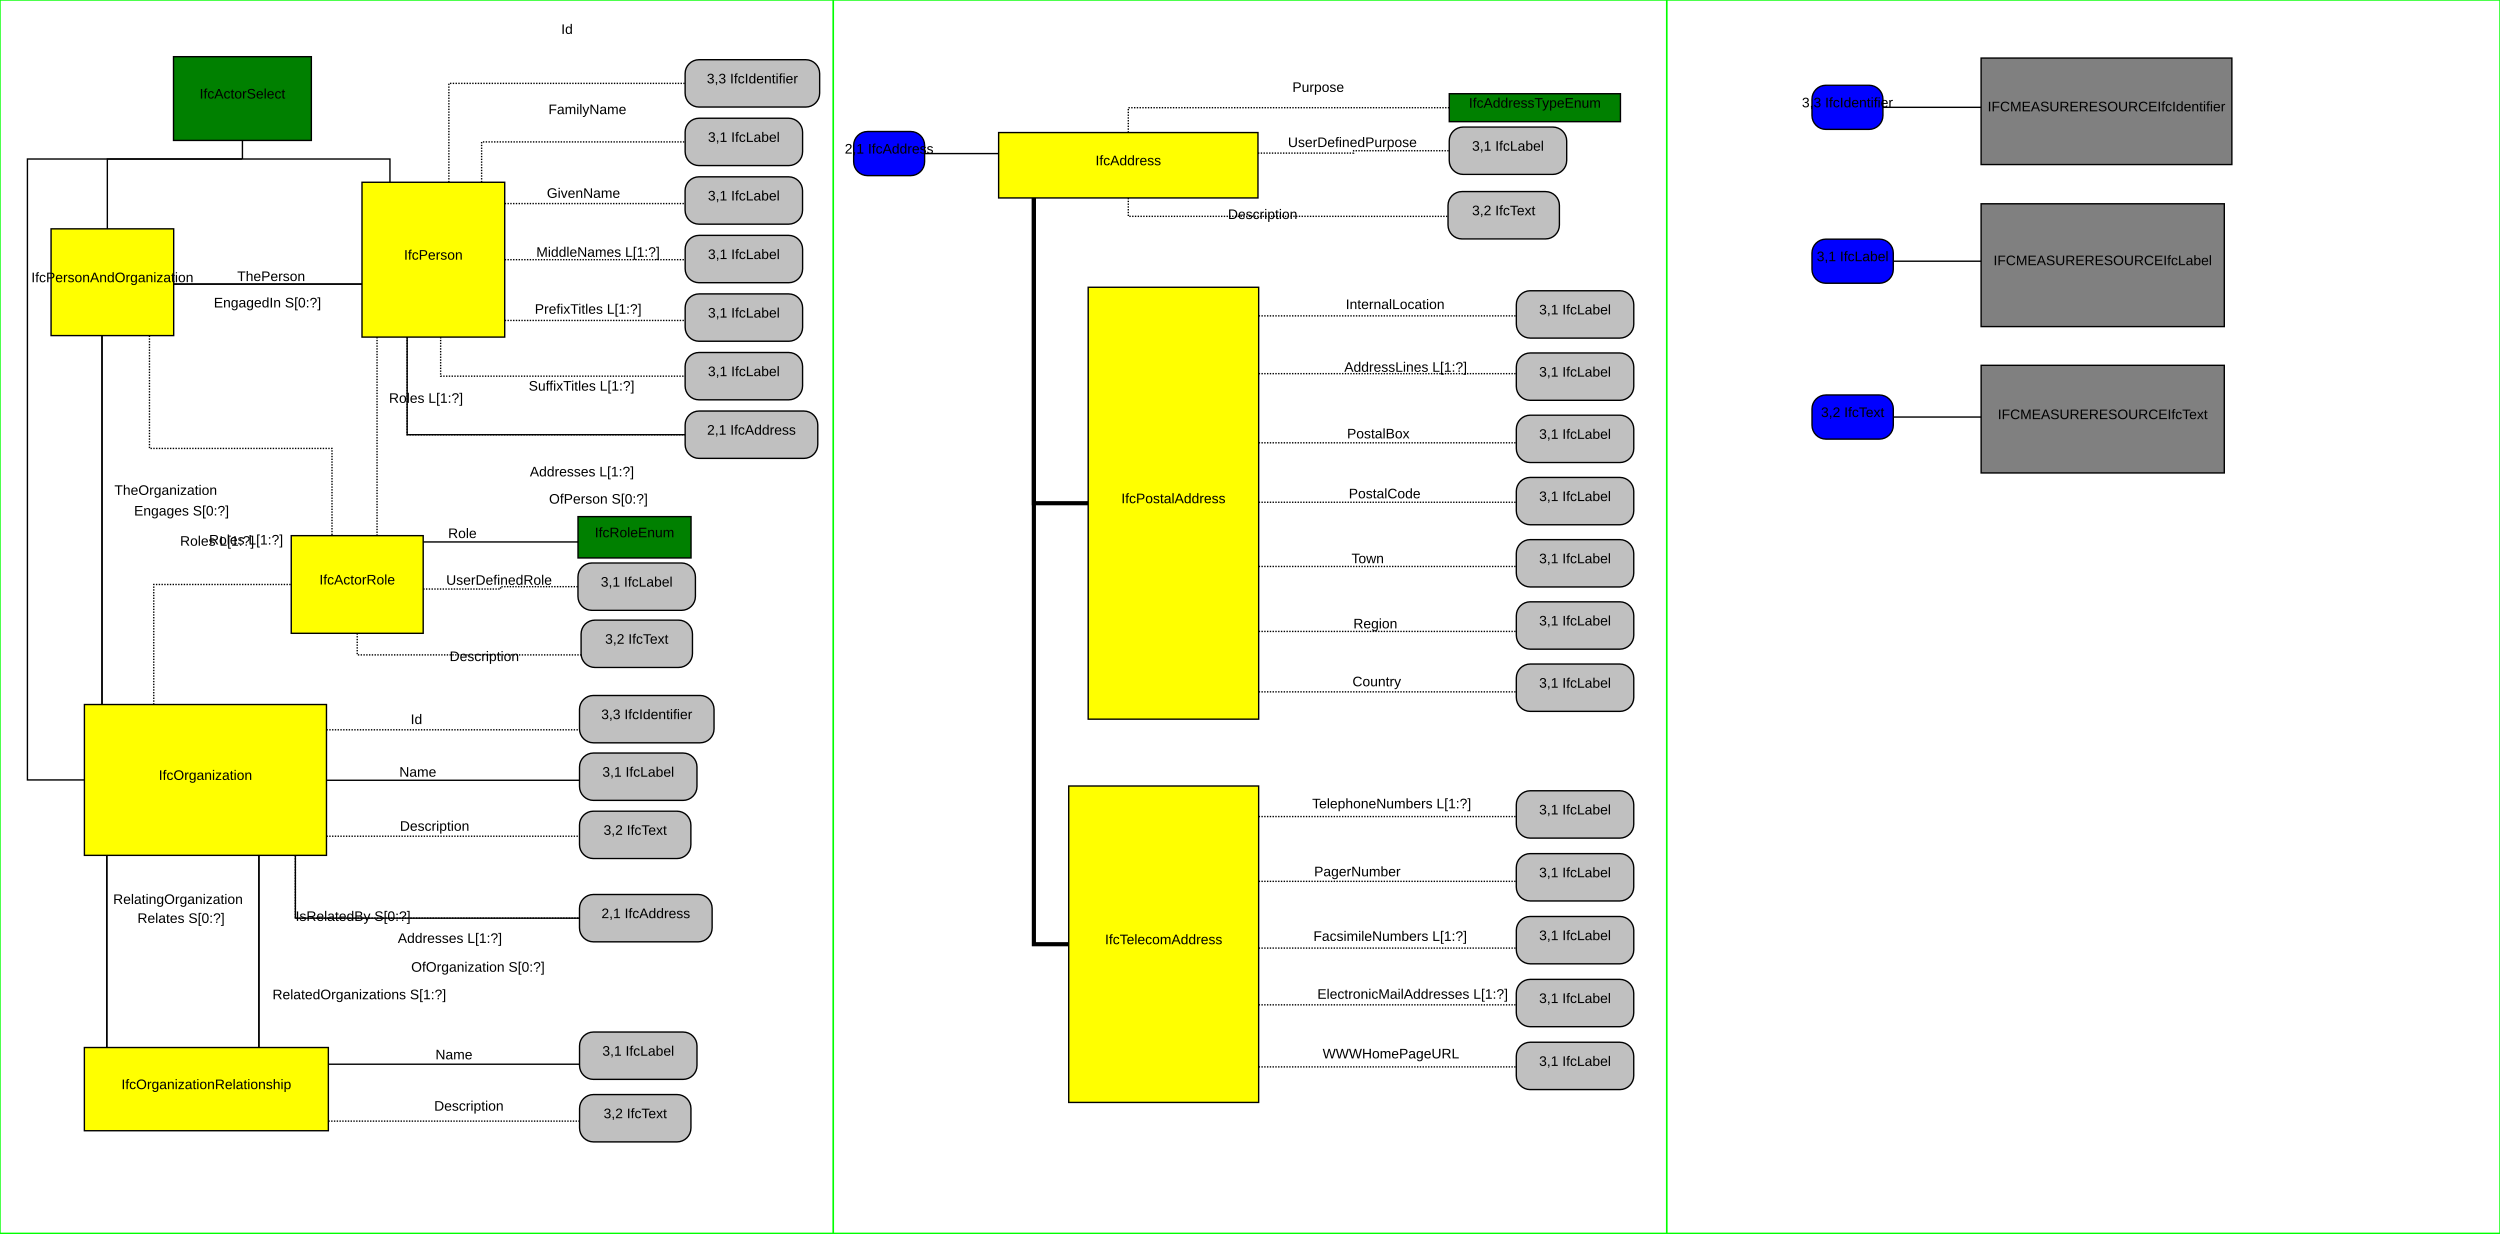
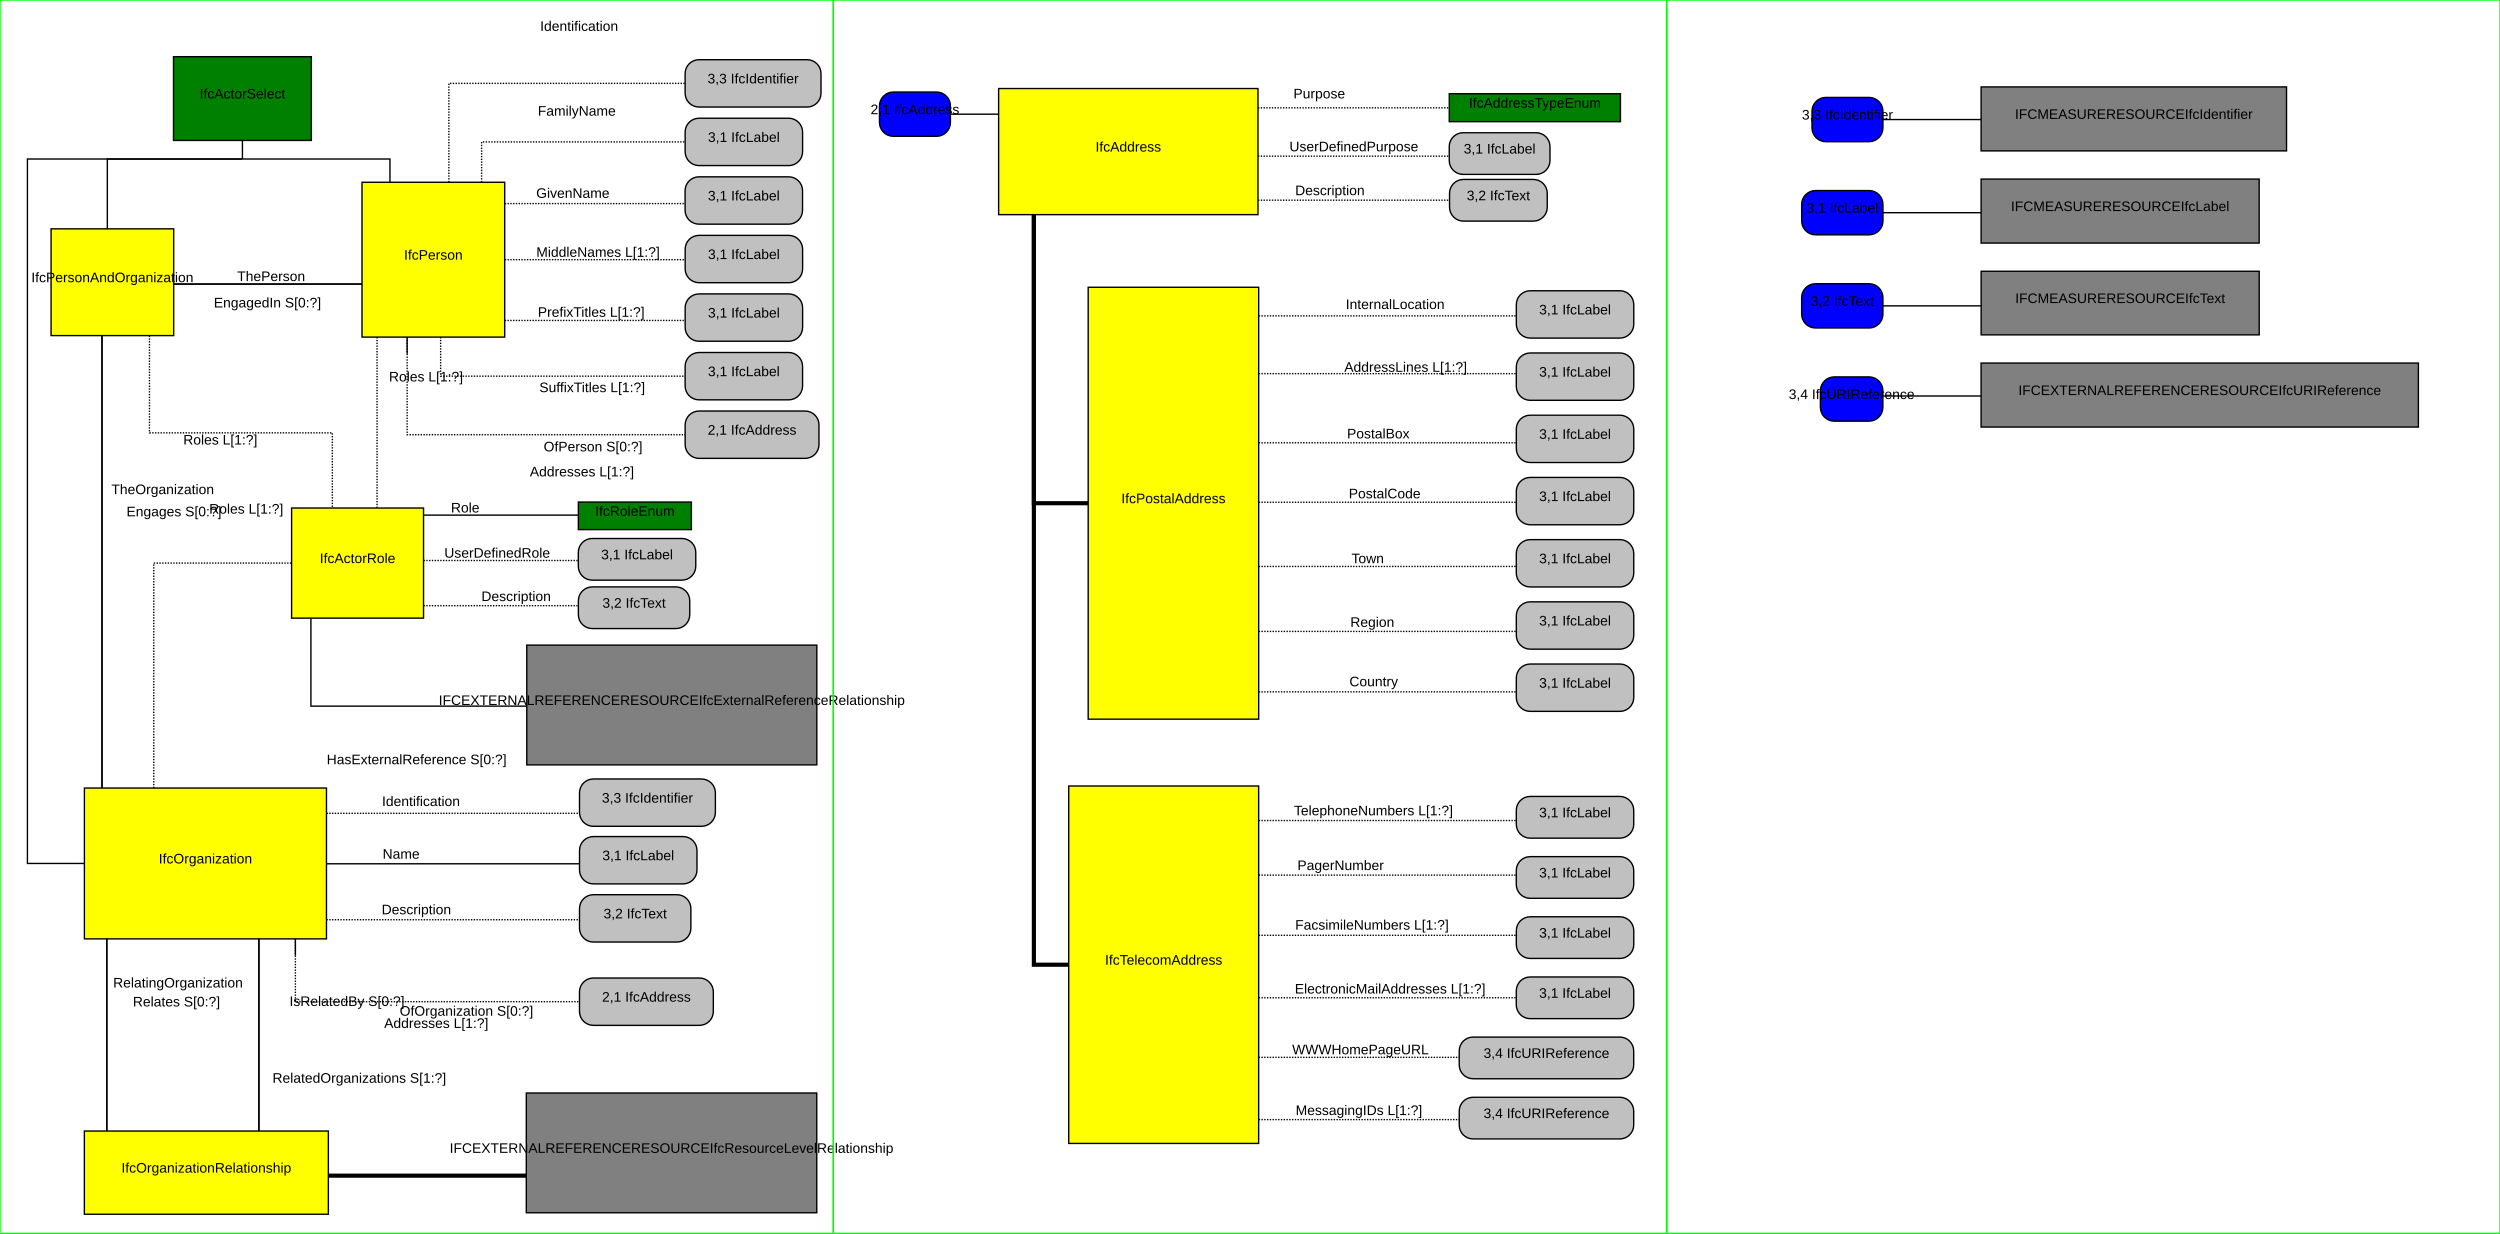
<svg xmlns="http://www.w3.org/2000/svg" version="1.1" width="1800" height="888">
  <g id="IfcActorRole" fill="yellow">
-     <rect x="209.697" y="385.669" width="95" height="70.316" stroke="black" />
-     <text x="257.197" y="420.827" fill="black" font-family="Arial, Helvetica, sans-serif" font-size="10" alignment-baseline="middle" text-anchor="middle">IfcActorRole</text>
+     <rect x="209.947" y="365.78" width="95" height="79.272" stroke="black" />
+     <text x="257.447" y="405.416" fill="black" font-family="Arial, Helvetica, sans-serif" font-size="10" alignment-baseline="middle" text-anchor="middle">IfcActorRole</text>
    <g id="Role">
-       <polyline points="304.697,390.203 416.169,390.203 " fill="none" stroke="black" />
-       <text x="332.914" y="387.411" fill="black" font-family="Arial, Helvetica, sans-serif" font-size="10" alignment-baseline="middle" text-anchor="middle">Role</text>
+       <polyline points="304.947,370.892 416.42,370.892 " fill="none" stroke="black" />
+       <text x="334.956" y="368.995" fill="black" font-family="Arial, Helvetica, sans-serif" font-size="10" alignment-baseline="middle" text-anchor="middle">Role</text>
    </g>
    <g id="UserDefinedRole">
-       <polyline points="304.697,424.107 360.416,424.107 360.416,422.398 416.135,422.398 " fill="none" stroke="black" stroke-dasharray="1,1" />
-       <text x="359.323" y="421.066" fill="black" font-family="Arial, Helvetica, sans-serif" font-size="10" alignment-baseline="middle" text-anchor="middle">UserDefinedRole</text>
+       <polyline points="304.947,403.56 416.389,403.56 " fill="none" stroke="black" stroke-dasharray="1,1" />
+       <text x="357.974" y="401.529" fill="black" font-family="Arial, Helvetica, sans-serif" font-size="10" alignment-baseline="middle" text-anchor="middle">UserDefinedRole</text>
    </g>
    <g id="Description">
-       <polyline points="257.197,455.984 257.197,471.52 418.383,471.52 " fill="none" stroke="black" stroke-dasharray="1,1" />
-       <text x="348.722" y="475.976" fill="black" font-family="Arial, Helvetica, sans-serif" font-size="10" alignment-baseline="middle" text-anchor="middle">Description</text>
+       <polyline points="304.947,436.094 416.428,436.094 " fill="none" stroke="black" stroke-dasharray="1,1" />
+       <text x="371.619" y="432.781" fill="black" font-family="Arial, Helvetica, sans-serif" font-size="10" alignment-baseline="middle" text-anchor="middle">Description</text>
+     </g>
+     <g id="HasExternalReference">
+       <polyline points="223.861,445.052 223.861,508.412 379.277,508.412 " fill="none" stroke="black" />
+       <text x="299.976" y="550.247" fill="black" font-family="Arial, Helvetica, sans-serif" font-size="10" alignment-baseline="middle" text-anchor="middle">HasExternalReference S[0:?]</text>
    </g>
  </g>
  <g id="IfcAddress" fill="yellow">
-     <rect x="719.01" y="95.447" width="186.728" height="47.071" stroke="black" />
-     <polyline points="744.39,142.518 744.39,142.518 " fill="none" stroke="black" stroke-width="3" />
-     <polyline points="744.39,142.518 744.39,362.315 783.492,362.315 " fill="none" stroke="black" stroke-width="3" />
-     <polyline points="744.39,142.518 744.39,679.837 769.477,679.837 " fill="none" stroke="black" stroke-width="3" />
-     <text x="812.374" y="118.983" fill="black" font-family="Arial, Helvetica, sans-serif" font-size="10" alignment-baseline="middle" text-anchor="middle">IfcAddress</text>
+     <rect x="719.01" y="63.742" width="186.728" height="90.803" stroke="black" />
+     <polyline points="744.39,154.545 744.39,154.545 " fill="none" stroke="black" stroke-width="3" />
+     <polyline points="744.39,154.545 744.39,362.315 783.492,362.315 " fill="none" stroke="black" stroke-width="3" />
+     <polyline points="744.39,154.545 744.39,694.597 769.477,694.597 " fill="none" stroke="black" stroke-width="3" />
+     <text x="812.374" y="109.143" fill="black" font-family="Arial, Helvetica, sans-serif" font-size="10" alignment-baseline="middle" text-anchor="middle">IfcAddress</text>
    <g id="Purpose">
-       <polyline points="812.374,95.447 812.374,77.545 1043.476,77.545 " fill="none" stroke="black" stroke-dasharray="1,1" />
-       <text x="949.122" y="66.188" fill="black" font-family="Arial, Helvetica, sans-serif" font-size="10" alignment-baseline="middle" text-anchor="middle">Purpose</text>
+       <polyline points="905.738,77.638 1043.476,77.638 " fill="none" stroke="black" stroke-dasharray="1,1" />
+       <text x="949.886" y="70.859" fill="black" font-family="Arial, Helvetica, sans-serif" font-size="10" alignment-baseline="middle" text-anchor="middle">Purpose</text>
    </g>
    <g id="Description">
-       <polyline points="812.374,142.518 812.374,155.768 973.981,155.768 973.981,155.782 1042.578,155.782 " fill="none" stroke="black" stroke-dasharray="1,1" />
-       <text x="909.118" y="157.707" fill="black" font-family="Arial, Helvetica, sans-serif" font-size="10" alignment-baseline="middle" text-anchor="middle">Description</text>
+       <polyline points="905.738,144.128 1043.671,144.128 " fill="none" stroke="black" stroke-dasharray="1,1" />
+       <text x="957.53" y="140.53" fill="black" font-family="Arial, Helvetica, sans-serif" font-size="10" alignment-baseline="middle" text-anchor="middle">Description</text>
    </g>
    <g id="UserDefinedPurpose">
-       <polyline points="905.738,110.236 974.596,110.236 974.596,108.528 1043.455,108.528 " fill="none" stroke="black" stroke-dasharray="1,1" />
-       <text x="973.722" y="105.884" fill="black" font-family="Arial, Helvetica, sans-serif" font-size="10" alignment-baseline="middle" text-anchor="middle">UserDefinedPurpose</text>
+       <polyline points="905.738,112.434 1043.455,112.434 " fill="none" stroke="black" stroke-dasharray="1,1" />
+       <text x="974.796" y="108.936" fill="black" font-family="Arial, Helvetica, sans-serif" font-size="10" alignment-baseline="middle" text-anchor="middle">UserDefinedPurpose</text>
    </g>
    <g id="OfPerson">
-       <polyline points="293.141,242.708 293.141,312.994 493.304,312.994 " fill="none" stroke="black" />
-       <text x="430.87" y="362.643" fill="black" font-family="Arial, Helvetica, sans-serif" font-size="10" alignment-baseline="middle" text-anchor="middle">OfPerson S[0:?]</text>
+       <polyline points="293.141,254.734 293.141,242.708 " fill="none" stroke="black" />
+       <text x="426.998" y="324.999" fill="black" font-family="Arial, Helvetica, sans-serif" font-size="10" alignment-baseline="middle" text-anchor="middle">OfPerson S[0:?]</text>
    </g>
    <g id="OfOrganization">
-       <polyline points="212.666,615.858 212.666,661.077 417.235,661.077 " fill="none" stroke="black" />
-       <text x="344.121" y="699.663" fill="black" font-family="Arial, Helvetica, sans-serif" font-size="10" alignment-baseline="middle" text-anchor="middle">OfOrganization S[0:?]</text>
+       <polyline points="212.666,688.015 212.666,675.989 " fill="none" stroke="black" />
+       <text x="335.859" y="731.323" fill="black" font-family="Arial, Helvetica, sans-serif" font-size="10" alignment-baseline="middle" text-anchor="middle">OfOrganization S[0:?]</text>
    </g>
  </g>
  <g id="IfcOrganization" fill="yellow">
-     <rect x="60.772" y="507.257" width="174.288" height="108.601" stroke="black" />
-     <text x="147.915" y="561.557" fill="black" font-family="Arial, Helvetica, sans-serif" font-size="10" alignment-baseline="middle" text-anchor="middle">IfcOrganization</text>
-     <g id="Id">
-       <polyline points="235.059,525.46 417.24,525.46 " fill="none" stroke="black" stroke-dasharray="1,1" />
-       <text x="299.835" y="521.307" fill="black" font-family="Arial, Helvetica, sans-serif" font-size="10" alignment-baseline="middle" text-anchor="middle">Id</text>
+     <rect x="60.772" y="567.388" width="174.288" height="108.601" stroke="black" />
+     <text x="147.915" y="621.688" fill="black" font-family="Arial, Helvetica, sans-serif" font-size="10" alignment-baseline="middle" text-anchor="middle">IfcOrganization</text>
+     <g id="Identification">
+       <polyline points="235.059,585.591 417.24,585.591 " fill="none" stroke="black" stroke-dasharray="1,1" />
+       <text x="303.115" y="580.345" fill="black" font-family="Arial, Helvetica, sans-serif" font-size="10" alignment-baseline="middle" text-anchor="middle">Identification</text>
    </g>
    <g id="Name">
-       <polyline points="235.059,561.794 417.254,561.794 " fill="none" stroke="black" />
-       <text x="300.827" y="559.227" fill="black" font-family="Arial, Helvetica, sans-serif" font-size="10" alignment-baseline="middle" text-anchor="middle">Name</text>
+       <polyline points="235.059,621.925 417.254,621.925 " fill="none" stroke="black" />
+       <text x="288.801" y="618.265" fill="black" font-family="Arial, Helvetica, sans-serif" font-size="10" alignment-baseline="middle" text-anchor="middle">Name</text>
    </g>
    <g id="Description">
-       <polyline points="235.059,602.078 417.242,602.078 " fill="none" stroke="black" stroke-dasharray="1,1" />
-       <text x="312.912" y="598.169" fill="black" font-family="Arial, Helvetica, sans-serif" font-size="10" alignment-baseline="middle" text-anchor="middle">Description</text>
+       <polyline points="235.059,662.209 417.242,662.209 " fill="none" stroke="black" stroke-dasharray="1,1" />
+       <text x="299.793" y="658.3" fill="black" font-family="Arial, Helvetica, sans-serif" font-size="10" alignment-baseline="middle" text-anchor="middle">Description</text>
    </g>
    <g id="Roles">
-       <polyline points="110.699,507.257 110.699,420.827 209.697,420.827 " fill="none" stroke="black" stroke-dasharray="1,1" />
-       <text x="156.313" y="392.942" fill="black" font-family="Arial, Helvetica, sans-serif" font-size="10" alignment-baseline="middle" text-anchor="middle">Roles L[1:?]</text>
+       <polyline points="110.699,567.388 110.699,405.416 209.947,405.416 " fill="none" stroke="black" stroke-dasharray="1,1" />
+       <text x="158.624" y="320.081" fill="black" font-family="Arial, Helvetica, sans-serif" font-size="10" alignment-baseline="middle" text-anchor="middle">Roles L[1:?]</text>
    </g>
    <g id="Addresses">
-       <polyline points="212.666,615.858 212.666,661.077 417.235,661.077 " fill="none" stroke="black" stroke-dasharray="1,1" />
-       <text x="323.947" y="678.905" fill="black" font-family="Arial, Helvetica, sans-serif" font-size="10" alignment-baseline="middle" text-anchor="middle">Addresses L[1:?]</text>
+       <polyline points="212.666,675.989 212.666,721.208 417.235,721.208 " fill="none" stroke="black" stroke-dasharray="1,1" />
+       <text x="314.108" y="740.129" fill="black" font-family="Arial, Helvetica, sans-serif" font-size="10" alignment-baseline="middle" text-anchor="middle">Addresses L[1:?]</text>
    </g>
    <g id="IsRelatedBy">
-       <polyline points="186.41,754.213 186.41,615.858 " fill="none" stroke="black" />
-       <text x="254.218" y="663.092" fill="black" font-family="Arial, Helvetica, sans-serif" font-size="10" alignment-baseline="middle" text-anchor="middle">IsRelatedBy S[0:?]</text>
+       <polyline points="186.41,814.344 186.41,675.989 " fill="none" stroke="black" />
+       <text x="249.845" y="724.316" fill="black" font-family="Arial, Helvetica, sans-serif" font-size="10" alignment-baseline="middle" text-anchor="middle">IsRelatedBy S[0:?]</text>
    </g>
    <g id="Relates">
-       <polyline points="76.897,754.213 76.897,615.858 " fill="none" stroke="black" />
-       <text x="130.348" y="664.521" fill="black" font-family="Arial, Helvetica, sans-serif" font-size="10" alignment-baseline="middle" text-anchor="middle">Relates S[0:?]</text>
+       <polyline points="76.897,814.344 76.897,675.989 " fill="none" stroke="black" />
+       <text x="127.068" y="724.652" fill="black" font-family="Arial, Helvetica, sans-serif" font-size="10" alignment-baseline="middle" text-anchor="middle">Relates S[0:?]</text>
    </g>
    <g id="Engages">
-       <polyline points="73.446,241.626 73.446,507.257 " fill="none" stroke="black" />
-       <text x="130.721" y="371.193" fill="black" font-family="Arial, Helvetica, sans-serif" font-size="10" alignment-baseline="middle" text-anchor="middle">Engages S[0:?]</text>
+       <polyline points="73.446,241.626 73.446,567.388 " fill="none" stroke="black" />
+       <text x="125.255" y="371.74" fill="black" font-family="Arial, Helvetica, sans-serif" font-size="10" alignment-baseline="middle" text-anchor="middle">Engages S[0:?]</text>
    </g>
  </g>
  <g id="IfcOrganizationRelationship" fill="yellow">
-     <rect x="60.743" y="754.213" width="175.672" height="59.912" stroke="black" />
-     <text x="148.579" y="784.169" fill="black" font-family="Arial, Helvetica, sans-serif" font-size="10" alignment-baseline="middle" text-anchor="middle">IfcOrganizationRelationship</text>
-     <g id="Name">
-       <polyline points="236.415,766.236 417.265,766.236 " fill="none" stroke="black" />
-       <text x="326.84" y="762.738" fill="black" font-family="Arial, Helvetica, sans-serif" font-size="10" alignment-baseline="middle" text-anchor="middle">Name</text>
-     </g>
-     <g id="Description">
-       <polyline points="236.415,807.207 417.287,807.207 " fill="none" stroke="black" stroke-dasharray="1,1" />
-       <text x="337.603" y="799.693" fill="black" font-family="Arial, Helvetica, sans-serif" font-size="10" alignment-baseline="middle" text-anchor="middle">Description</text>
-     </g>
+     <rect x="60.743" y="814.344" width="175.672" height="59.912" stroke="black" />
+     <text x="148.579" y="844.3" fill="black" font-family="Arial, Helvetica, sans-serif" font-size="10" alignment-baseline="middle" text-anchor="middle">IfcOrganizationRelationship</text>
    <g id="RelatingOrganization">
-       <polyline points="76.897,754.213 76.897,615.858 " fill="none" stroke="black" />
-       <text x="128.161" y="650.866" fill="black" font-family="Arial, Helvetica, sans-serif" font-size="10" alignment-baseline="middle" text-anchor="middle">RelatingOrganization</text>
+       <polyline points="76.897,814.344 76.897,675.989 " fill="none" stroke="black" />
+       <text x="128.161" y="710.997" fill="black" font-family="Arial, Helvetica, sans-serif" font-size="10" alignment-baseline="middle" text-anchor="middle">RelatingOrganization</text>
    </g>
    <g id="RelatedOrganizations">
-       <polyline points="186.41,754.213 186.41,615.858 " fill="none" stroke="black" />
-       <text x="258.71" y="719.464" fill="black" font-family="Arial, Helvetica, sans-serif" font-size="10" alignment-baseline="middle" text-anchor="middle">RelatedOrganizations S[1:?]</text>
+       <polyline points="186.41,814.344 186.41,675.989 " fill="none" stroke="black" />
+       <text x="258.71" y="779.595" fill="black" font-family="Arial, Helvetica, sans-serif" font-size="10" alignment-baseline="middle" text-anchor="middle">RelatedOrganizations S[1:?]</text>
    </g>
  </g>
  <g id="IfcPerson" fill="yellow">
    <rect x="260.641" y="131.233" width="102.75" height="111.475" stroke="black" />
    <text x="312.016" y="186.971" fill="black" font-family="Arial, Helvetica, sans-serif" font-size="10" alignment-baseline="middle" text-anchor="middle">IfcPerson</text>
-     <g id="Id">
+     <g id="Identification">
      <polyline points="323.194,131.233 323.194,60.031 493.284,60.031 " fill="none" stroke="black" stroke-dasharray="1,1" />
-       <text x="408.239" y="24.43" fill="black" font-family="Arial, Helvetica, sans-serif" font-size="10" alignment-baseline="middle" text-anchor="middle">Id</text>
+       <text x="416.985" y="22.244" fill="black" font-family="Arial, Helvetica, sans-serif" font-size="10" alignment-baseline="middle" text-anchor="middle">Identification</text>
    </g>
    <g id="FamilyName">
      <polyline points="346.758,131.233 346.758,102.177 493.3,102.177 " fill="none" stroke="black" stroke-dasharray="1,1" />
-       <text x="422.935" y="82.184" fill="black" font-family="Arial, Helvetica, sans-serif" font-size="10" alignment-baseline="middle" text-anchor="middle">FamilyName</text>
+       <text x="415.282" y="83.278" fill="black" font-family="Arial, Helvetica, sans-serif" font-size="10" alignment-baseline="middle" text-anchor="middle">FamilyName</text>
    </g>
    <g id="GivenName">
      <polyline points="363.391,146.571 493.267,146.571 " fill="none" stroke="black" stroke-dasharray="1,1" />
-       <text x="420.116" y="142.472" fill="black" font-family="Arial, Helvetica, sans-serif" font-size="10" alignment-baseline="middle" text-anchor="middle">GivenName</text>
+       <text x="412.463" y="142.472" fill="black" font-family="Arial, Helvetica, sans-serif" font-size="10" alignment-baseline="middle" text-anchor="middle">GivenName</text>
    </g>
    <g id="MiddleNames">
      <polyline points="363.391,186.971 493.315,186.971 " fill="none" stroke="black" stroke-dasharray="1,1" />
      <text x="430.582" y="184.922" fill="black" font-family="Arial, Helvetica, sans-serif" font-size="10" alignment-baseline="middle" text-anchor="middle">MiddleNames L[1:?]</text>
    </g>
    <g id="PrefixTitles">
      <polyline points="363.391,230.725 493.316,230.725 " fill="none" stroke="black" stroke-dasharray="1,1" />
-       <text x="423.474" y="225.927" fill="black" font-family="Arial, Helvetica, sans-serif" font-size="10" alignment-baseline="middle" text-anchor="middle">PrefixTitles L[1:?]</text>
+       <text x="425.66" y="228.114" fill="black" font-family="Arial, Helvetica, sans-serif" font-size="10" alignment-baseline="middle" text-anchor="middle">PrefixTitles L[1:?]</text>
    </g>
    <g id="SuffixTitles">
      <polyline points="317.26,242.708 317.26,270.842 493.29,270.842 " fill="none" stroke="black" stroke-dasharray="1,1" />
-       <text x="418.722" y="281.267" fill="black" font-family="Arial, Helvetica, sans-serif" font-size="10" alignment-baseline="middle" text-anchor="middle">SuffixTitles L[1:?]</text>
+       <text x="426.375" y="282.361" fill="black" font-family="Arial, Helvetica, sans-serif" font-size="10" alignment-baseline="middle" text-anchor="middle">SuffixTitles L[1:?]</text>
    </g>
    <g id="Roles">
-       <polyline points="271.464,242.708 271.464,385.669 " fill="none" stroke="black" stroke-dasharray="1,1" />
-       <text x="306.734" y="290.061" fill="black" font-family="Arial, Helvetica, sans-serif" font-size="10" alignment-baseline="middle" text-anchor="middle">Roles L[1:?]</text>
+       <polyline points="271.464,242.708 271.464,365.78 " fill="none" stroke="black" stroke-dasharray="1,1" />
+       <text x="306.734" y="274.65" fill="black" font-family="Arial, Helvetica, sans-serif" font-size="10" alignment-baseline="middle" text-anchor="middle">Roles L[1:?]</text>
    </g>
    <g id="Addresses">
      <polyline points="293.141,242.708 293.141,312.994 493.304,312.994 " fill="none" stroke="black" stroke-dasharray="1,1" />
      <text x="419.002" y="343.025" fill="black" font-family="Arial, Helvetica, sans-serif" font-size="10" alignment-baseline="middle" text-anchor="middle">Addresses L[1:?]</text>
    </g>
    <g id="EngagedIn">
      <polyline points="125.051,204.542 260.641,204.542 " fill="none" stroke="black" />
      <text x="192.581" y="221.348" fill="black" font-family="Arial, Helvetica, sans-serif" font-size="10" alignment-baseline="middle" text-anchor="middle">EngagedIn S[0:?]</text>
    </g>
  </g>
  <g id="IfcPersonAndOrganization" fill="yellow">
    <rect x="36.768" y="164.767" width="88.284" height="76.858" stroke="black" />
    <text x="80.909" y="203.196" fill="black" font-family="Arial, Helvetica, sans-serif" font-size="10" alignment-baseline="middle" text-anchor="middle">IfcPersonAndOrganization</text>
    <g id="ThePerson">
      <polyline points="125.051,204.542 260.641,204.542 " fill="none" stroke="black" />
      <text x="195.25" y="202.354" fill="black" font-family="Arial, Helvetica, sans-serif" font-size="10" alignment-baseline="middle" text-anchor="middle">ThePerson</text>
    </g>
    <g id="TheOrganization">
-       <polyline points="73.446,241.626 73.446,507.257 " fill="none" stroke="black" />
-       <text x="119.334" y="356.328" fill="black" font-family="Arial, Helvetica, sans-serif" font-size="10" alignment-baseline="middle" text-anchor="middle">TheOrganization</text>
+       <polyline points="73.446,241.626 73.446,567.388 " fill="none" stroke="black" />
+       <text x="117.147" y="355.782" fill="black" font-family="Arial, Helvetica, sans-serif" font-size="10" alignment-baseline="middle" text-anchor="middle">TheOrganization</text>
    </g>
    <g id="Roles">
-       <polyline points="107.618,241.626 107.618,322.873 239.039,322.873 239.039,385.669 " fill="none" stroke="black" stroke-dasharray="1,1" />
-       <text x="177.175" y="392.078" fill="black" font-family="Arial, Helvetica, sans-serif" font-size="10" alignment-baseline="middle" text-anchor="middle">Roles L[1:?]</text>
+       <polyline points="107.618,241.626 107.618,311.655 239.289,311.655 239.289,365.78 " fill="none" stroke="black" stroke-dasharray="1,1" />
+       <text x="177.3" y="369.821" fill="black" font-family="Arial, Helvetica, sans-serif" font-size="10" alignment-baseline="middle" text-anchor="middle">Roles L[1:?]</text>
    </g>
  </g>
  <g id="IfcPostalAddress" fill="yellow">
    <rect x="783.492" y="206.833" width="122.75" height="310.964" stroke="black" />
    <text x="844.867" y="362.315" fill="black" font-family="Arial, Helvetica, sans-serif" font-size="10" alignment-baseline="middle" text-anchor="middle">IfcPostalAddress</text>
    <g id="InternalLocation">
      <polyline points="906.242,227.434 1091.754,227.434 " fill="none" stroke="black" stroke-dasharray="1,1" />
      <text x="1004.499" y="222.515" fill="black" font-family="Arial, Helvetica, sans-serif" font-size="10" alignment-baseline="middle" text-anchor="middle">InternalLocation</text>
    </g>
    <g id="AddressLines">
      <polyline points="906.242,269.029 1091.746,269.029 " fill="none" stroke="black" stroke-dasharray="1,1" />
      <text x="1012.058" y="267.719" fill="black" font-family="Arial, Helvetica, sans-serif" font-size="10" alignment-baseline="middle" text-anchor="middle">AddressLines L[1:?]</text>
    </g>
    <g id="PostalBox">
      <polyline points="906.242,318.813 1091.748,318.813 " fill="none" stroke="black" stroke-dasharray="1,1" />
      <text x="992.364" y="315.652" fill="black" font-family="Arial, Helvetica, sans-serif" font-size="10" alignment-baseline="middle" text-anchor="middle">PostalBox</text>
    </g>
    <g id="Town">
      <polyline points="906.242,407.85 1091.734,407.85 " fill="none" stroke="black" stroke-dasharray="1,1" />
      <text x="984.752" y="405.516" fill="black" font-family="Arial, Helvetica, sans-serif" font-size="10" alignment-baseline="middle" text-anchor="middle">Town</text>
    </g>
    <g id="Region">
      <polyline points="906.242,454.633 1091.75,454.633 " fill="none" stroke="black" stroke-dasharray="1,1" />
-       <text x="990.245" y="452.446" fill="black" font-family="Arial, Helvetica, sans-serif" font-size="10" alignment-baseline="middle" text-anchor="middle">Region</text>
+       <text x="988.059" y="451.352" fill="black" font-family="Arial, Helvetica, sans-serif" font-size="10" alignment-baseline="middle" text-anchor="middle">Region</text>
    </g>
    <g id="PostalCode">
      <polyline points="906.242,361.628 1091.742,361.628 " fill="none" stroke="black" stroke-dasharray="1,1" />
      <text x="996.957" y="358.795" fill="black" font-family="Arial, Helvetica, sans-serif" font-size="10" alignment-baseline="middle" text-anchor="middle">PostalCode</text>
    </g>
    <g id="Country">
      <polyline points="906.242,498.135 1091.746,498.135 " fill="none" stroke="black" stroke-dasharray="1,1" />
-       <text x="991.252" y="494.136" fill="black" font-family="Arial, Helvetica, sans-serif" font-size="10" alignment-baseline="middle" text-anchor="middle">Country</text>
+       <text x="989.066" y="494.136" fill="black" font-family="Arial, Helvetica, sans-serif" font-size="10" alignment-baseline="middle" text-anchor="middle">Country</text>
    </g>
  </g>
  <g id="IfcTelecomAddress" fill="yellow">
-     <rect x="769.477" y="565.922" width="136.75" height="227.831" stroke="black" />
-     <text x="837.852" y="679.837" fill="black" font-family="Arial, Helvetica, sans-serif" font-size="10" alignment-baseline="middle" text-anchor="middle">IfcTelecomAddress</text>
+     <rect x="769.477" y="565.922" width="136.75" height="257.35" stroke="black" />
+     <text x="837.852" y="694.597" fill="black" font-family="Arial, Helvetica, sans-serif" font-size="10" alignment-baseline="middle" text-anchor="middle">IfcTelecomAddress</text>
    <g id="TelephoneNumbers">
-       <polyline points="906.227,587.925 1091.737,587.925 " fill="none" stroke="black" stroke-dasharray="1,1" />
-       <text x="1002.007" y="581.996" fill="black" font-family="Arial, Helvetica, sans-serif" font-size="10" alignment-baseline="middle" text-anchor="middle">TelephoneNumbers L[1:?]</text>
+       <polyline points="906.227,590.776 1091.737,590.776 " fill="none" stroke="black" stroke-dasharray="1,1" />
+       <text x="988.887" y="587.033" fill="black" font-family="Arial, Helvetica, sans-serif" font-size="10" alignment-baseline="middle" text-anchor="middle">TelephoneNumbers L[1:?]</text>
    </g>
    <g id="FacsimileNumbers">
-       <polyline points="906.227,682.621 1091.751,682.621 " fill="none" stroke="black" stroke-dasharray="1,1" />
-       <text x="1000.939" y="677.457" fill="black" font-family="Arial, Helvetica, sans-serif" font-size="10" alignment-baseline="middle" text-anchor="middle">FacsimileNumbers L[1:?]</text>
+       <polyline points="906.227,673.424 1091.751,673.424 " fill="none" stroke="black" stroke-dasharray="1,1" />
+       <text x="987.82" y="669.353" fill="black" font-family="Arial, Helvetica, sans-serif" font-size="10" alignment-baseline="middle" text-anchor="middle">FacsimileNumbers L[1:?]</text>
    </g>
    <g id="PagerNumber">
-       <polyline points="906.227,634.574 1091.723,634.574 " fill="none" stroke="black" stroke-dasharray="1,1" />
-       <text x="977.276" y="630.94" fill="black" font-family="Arial, Helvetica, sans-serif" font-size="10" alignment-baseline="middle" text-anchor="middle">PagerNumber</text>
+       <polyline points="906.227,630.093 1091.723,630.093 " fill="none" stroke="black" stroke-dasharray="1,1" />
+       <text x="965.249" y="626.459" fill="black" font-family="Arial, Helvetica, sans-serif" font-size="10" alignment-baseline="middle" text-anchor="middle">PagerNumber</text>
    </g>
    <g id="ElectronicMailAddresses">
-       <polyline points="906.227,723.482 1091.725,723.482 " fill="none" stroke="black" stroke-dasharray="1,1" />
-       <text x="1017.114" y="719.131" fill="black" font-family="Arial, Helvetica, sans-serif" font-size="10" alignment-baseline="middle" text-anchor="middle">ElectronicMailAddresses L[1:?]</text>
+       <polyline points="906.227,718.385 1091.725,718.385 " fill="none" stroke="black" stroke-dasharray="1,1" />
+       <text x="1000.895" y="715.352" fill="black" font-family="Arial, Helvetica, sans-serif" font-size="10" alignment-baseline="middle" text-anchor="middle">ElectronicMailAddresses L[1:?]</text>
    </g>
    <g id="WWWHomePageURL">
-       <polyline points="906.227,768.165 1091.724,768.165 " fill="none" stroke="black" stroke-dasharray="1,1" />
-       <text x="1001.477" y="762.066" fill="black" font-family="Arial, Helvetica, sans-serif" font-size="10" alignment-baseline="middle" text-anchor="middle">WWWHomePageURL</text>
+       <polyline points="906.227,761.287 1050.639,761.287 " fill="none" stroke="black" stroke-dasharray="1,1" />
+       <text x="979.527" y="759.101" fill="black" font-family="Arial, Helvetica, sans-serif" font-size="10" alignment-baseline="middle" text-anchor="middle">WWWHomePageURL</text>
+     </g>
+     <g id="MessagingIDs">
+       <polyline points="906.227,806.112 1050.645,806.112 " fill="none" stroke="black" stroke-dasharray="1,1" />
+       <text x="978.436" y="802.832" fill="black" font-family="Arial, Helvetica, sans-serif" font-size="10" alignment-baseline="middle" text-anchor="middle">MessagingIDs L[1:?]</text>
    </g>
  </g>
  <g id="IfcAddressTypeEnum" fill="green">
    <rect x="1043.476" y="67.487" width="123.245" height="20.117" stroke="black" />
    <text x="1105.098" y="77.545" fill="black" font-family="Arial, Helvetica, sans-serif" font-size="10" alignment-baseline="middle" text-anchor="middle">IfcAddressTypeEnum</text>
  </g>
  <g id="IfcRoleEnum" fill="green">
-     <rect x="416.169" y="371.971" width="81.375" height="29.75" stroke="black" />
-     <text x="456.857" y="386.846" fill="black" font-family="Arial, Helvetica, sans-serif" font-size="10" alignment-baseline="middle" text-anchor="middle">IfcRoleEnum</text>
+     <rect x="416.42" y="361.473" width="81.375" height="19.843" stroke="black" />
+     <text x="457.107" y="371.395" fill="black" font-family="Arial, Helvetica, sans-serif" font-size="10" alignment-baseline="middle" text-anchor="middle">IfcRoleEnum</text>
  </g>
  <g id="IfcActorSelect" fill="green">
    <rect x="124.927" y="40.811" width="99.25" height="60.3" stroke="black" />
    <polyline points="174.552,101.111 174.552,114.488 " fill="none" stroke="black" />
-     <polyline points="174.552,114.488 19.743,114.488 19.743,561.557 60.772,561.557 " fill="none" stroke="black" />
+     <polyline points="174.552,114.488 19.743,114.488 19.743,621.688 60.772,621.688 " fill="none" stroke="black" />
    <polyline points="174.552,114.488 280.766,114.488 280.766,131.233 " fill="none" stroke="black" />
    <polyline points="174.552,114.488 77.281,114.488 77.281,164.767 " fill="none" stroke="black" />
    <text x="174.552" y="70.961" fill="black" font-family="Arial, Helvetica, sans-serif" font-size="10" alignment-baseline="middle" text-anchor="middle">IfcActorSelect</text>
  </g>
  <g id="IFCMEASURERESOURCE">
    <g id="IfcIdentifier" fill="grey">
-       <rect x="1426.39" y="41.807" width="180.557" height="76.675" stroke="black" />
-       <text x="1516.669" y="80.145" fill="black" font-family="Arial, Helvetica, sans-serif" font-size="10" alignment-baseline="middle" text-anchor="middle">IFCMEASURERESOURCE
+       <rect x="1426.39" y="62.58" width="219.916" height="46.062" stroke="black" />
+       <text x="1536.348" y="85.611" fill="black" font-family="Arial, Helvetica, sans-serif" font-size="10" alignment-baseline="middle" text-anchor="middle">IFCMEASURERESOURCE
IfcIdentifier</text>
    </g>
    <g id="IfcLabel" fill="grey">
-       <rect x="1426.395" y="146.724" width="175.105" height="88.423" stroke="black" />
-       <text x="1513.948" y="190.936" fill="black" font-family="Arial, Helvetica, sans-serif" font-size="10" alignment-baseline="middle" text-anchor="middle">IFCMEASURERESOURCE
+       <rect x="1426.395" y="128.934" width="200.207" height="46.082" stroke="black" />
+       <text x="1526.499" y="151.975" fill="black" font-family="Arial, Helvetica, sans-serif" font-size="10" alignment-baseline="middle" text-anchor="middle">IFCMEASURERESOURCE
IfcLabel</text>
    </g>
    <g id="IfcText" fill="grey">
-       <rect x="1426.416" y="263.029" width="175.076" height="77.494" stroke="black" />
-       <text x="1513.954" y="301.777" fill="black" font-family="Arial, Helvetica, sans-serif" font-size="10" alignment-baseline="middle" text-anchor="middle">IFCMEASURERESOURCE
+       <rect x="1426.416" y="195.309" width="200.222" height="45.789" stroke="black" />
+       <text x="1526.527" y="218.204" fill="black" font-family="Arial, Helvetica, sans-serif" font-size="10" alignment-baseline="middle" text-anchor="middle">IFCMEASURERESOURCE
IfcText</text>
    </g>
  </g>
+   <g id="IFCEXTERNALREFERENCERESOURCE">
+     <g id="IfcExternalReferenceRelationship" fill="grey">
+       <rect x="379.277" y="464.474" width="208.828" height="86.233" stroke="black" />
+       <text x="483.691" y="507.591" fill="black" font-family="Arial, Helvetica, sans-serif" font-size="10" alignment-baseline="middle" text-anchor="middle">IFCEXTERNALREFERENCERESOURCE
+ IfcExternalReferenceRelationship</text>
+     </g>
+     <g id="IfcURIReference" fill="grey">
+       <rect x="1426.383" y="261.405" width="314.858" height="46.082" stroke="black" />
+       <text x="1583.812" y="284.446" fill="black" font-family="Arial, Helvetica, sans-serif" font-size="10" alignment-baseline="middle" text-anchor="middle">IFCEXTERNALREFERENCERESOURCE
+ IfcURIReference</text>
+     </g>
+     <g id="IfcResourceLevelRelationship" fill="grey">
+       <rect x="378.934" y="786.959" width="209.134" height="86.233" stroke="black" />
+       <polyline points="378.934,846.475 236.415,846.475 " fill="none" stroke="black" stroke-width="3" />
+       <text x="483.501" y="830.075" fill="black" font-family="Arial, Helvetica, sans-serif" font-size="10" alignment-baseline="middle" text-anchor="middle">IFCEXTERNALREFERENCERESOURCE
+ IfcResourceLevelRelationship</text>
+     </g>
+   </g>
  <g id="3,1 IfcLabel" fill="blue">
-     <rect x="1304.63" y="172.186" width="58.532" height="31.76" rx="10" ry="10" stroke="black" />
-     <polyline points="1363.162,188.066 1426.395,188.066 " fill="none" stroke="black" />
-     <text x="1333.896" y="188.066" fill="black" font-family="Arial, Helvetica, sans-serif" font-size="10" alignment-baseline="middle" text-anchor="middle">3,1 IfcLabel</text>
+     <rect x="1297.205" y="137.2" width="58.532" height="31.873" rx="10" ry="10" stroke="black" />
+     <polyline points="1355.737,153.137 1426.395,153.137 " fill="none" stroke="black" />
+     <text x="1326.471" y="153.137" fill="black" font-family="Arial, Helvetica, sans-serif" font-size="10" alignment-baseline="middle" text-anchor="middle">3,1 IfcLabel</text>
    <g id="3,1 IfcLabel" fill="silver">
      <rect x="493.3" y="85.135" width="84.566" height="34.083" rx="10" ry="10" stroke="black" />
      <text x="535.583" y="102.177" fill="black" font-family="Arial, Helvetica, sans-serif" font-size="10" alignment-baseline="middle" text-anchor="middle">3,1 IfcLabel</text>
    </g>
    <g id="3,1 IfcLabel" fill="silver">
      <rect x="493.267" y="127.31" width="84.566" height="34.083" rx="10" ry="10" stroke="black" />
      <text x="535.55" y="144.352" fill="black" font-family="Arial, Helvetica, sans-serif" font-size="10" alignment-baseline="middle" text-anchor="middle">3,1 IfcLabel</text>
    </g>
    <g id="3,1 IfcLabel" fill="silver">
      <rect x="493.315" y="169.473" width="84.566" height="34.083" rx="10" ry="10" stroke="black" />
      <text x="535.598" y="186.514" fill="black" font-family="Arial, Helvetica, sans-serif" font-size="10" alignment-baseline="middle" text-anchor="middle">3,1 IfcLabel</text>
    </g>
    <g id="3,1 IfcLabel" fill="silver">
      <rect x="493.316" y="211.62" width="84.566" height="34.083" rx="10" ry="10" stroke="black" />
      <text x="535.6" y="228.662" fill="black" font-family="Arial, Helvetica, sans-serif" font-size="10" alignment-baseline="middle" text-anchor="middle">3,1 IfcLabel</text>
    </g>
    <g id="3,1 IfcLabel" fill="silver">
      <rect x="493.29" y="253.801" width="84.566" height="34.083" rx="10" ry="10" stroke="black" />
      <text x="535.573" y="270.842" fill="black" font-family="Arial, Helvetica, sans-serif" font-size="10" alignment-baseline="middle" text-anchor="middle">3,1 IfcLabel</text>
    </g>
    <g id="3,1 IfcLabel" fill="silver">
-       <rect x="417.254" y="542.194" width="84.566" height="34.083" rx="10" ry="10" stroke="black" />
-       <text x="459.537" y="559.236" fill="black" font-family="Arial, Helvetica, sans-serif" font-size="10" alignment-baseline="middle" text-anchor="middle">3,1 IfcLabel</text>
-     </g>
-     <g id="3,1 IfcLabel" fill="silver">
-       <rect x="417.265" y="743.073" width="84.566" height="34.083" rx="10" ry="10" stroke="black" />
-       <text x="459.548" y="760.114" fill="black" font-family="Arial, Helvetica, sans-serif" font-size="10" alignment-baseline="middle" text-anchor="middle">3,1 IfcLabel</text>
-     </g>
-     <g id="3,1 IfcLabel" fill="silver">
-       <rect x="416.135" y="405.357" width="84.566" height="34.083" rx="10" ry="10" stroke="black" />
-       <text x="458.418" y="422.398" fill="black" font-family="Arial, Helvetica, sans-serif" font-size="10" alignment-baseline="middle" text-anchor="middle">3,1 IfcLabel</text>
-     </g>
-     <g id="3,1 IfcLabel" fill="silver">
-       <rect x="1091.724" y="750.423" width="84.566" height="34.083" rx="10" ry="10" stroke="black" />
-       <text x="1134.007" y="767.465" fill="black" font-family="Arial, Helvetica, sans-serif" font-size="10" alignment-baseline="middle" text-anchor="middle">3,1 IfcLabel</text>
-     </g>
-     <g id="3,1 IfcLabel" fill="silver">
-       <rect x="1091.723" y="614.604" width="84.566" height="34.083" rx="10" ry="10" stroke="black" />
-       <text x="1134.006" y="631.646" fill="black" font-family="Arial, Helvetica, sans-serif" font-size="10" alignment-baseline="middle" text-anchor="middle">3,1 IfcLabel</text>
-     </g>
-     <g id="3,1 IfcLabel" fill="silver">
-       <rect x="1091.725" y="705.148" width="84.566" height="34.083" rx="10" ry="10" stroke="black" />
-       <text x="1134.008" y="722.189" fill="black" font-family="Arial, Helvetica, sans-serif" font-size="10" alignment-baseline="middle" text-anchor="middle">3,1 IfcLabel</text>
-     </g>
-     <g id="3,1 IfcLabel" fill="silver">
-       <rect x="1091.751" y="659.867" width="84.566" height="34.083" rx="10" ry="10" stroke="black" />
-       <text x="1134.034" y="676.909" fill="black" font-family="Arial, Helvetica, sans-serif" font-size="10" alignment-baseline="middle" text-anchor="middle">3,1 IfcLabel</text>
-     </g>
-     <g id="3,1 IfcLabel" fill="silver">
-       <rect x="1091.737" y="569.358" width="84.566" height="34.083" rx="10" ry="10" stroke="black" />
-       <text x="1134.02" y="586.399" fill="black" font-family="Arial, Helvetica, sans-serif" font-size="10" alignment-baseline="middle" text-anchor="middle">3,1 IfcLabel</text>
+       <rect x="417.254" y="602.325" width="84.566" height="34.083" rx="10" ry="10" stroke="black" />
+       <text x="459.537" y="619.367" fill="black" font-family="Arial, Helvetica, sans-serif" font-size="10" alignment-baseline="middle" text-anchor="middle">3,1 IfcLabel</text>
+     </g>
+     <g id="3,1 IfcLabel" fill="silver">
+       <rect x="416.389" y="387.706" width="84.566" height="30" rx="10" ry="10" stroke="black" />
+       <text x="458.672" y="402.706" fill="black" font-family="Arial, Helvetica, sans-serif" font-size="10" alignment-baseline="middle" text-anchor="middle">3,1 IfcLabel</text>
+     </g>
+     <g id="3,1 IfcLabel" fill="silver">
+       <rect x="1091.723" y="616.791" width="84.566" height="30" rx="10" ry="10" stroke="black" />
+       <text x="1134.006" y="631.791" fill="black" font-family="Arial, Helvetica, sans-serif" font-size="10" alignment-baseline="middle" text-anchor="middle">3,1 IfcLabel</text>
+     </g>
+     <g id="3,1 IfcLabel" fill="silver">
+       <rect x="1091.725" y="703.423" width="84.566" height="30" rx="10" ry="10" stroke="black" />
+       <text x="1134.008" y="718.423" fill="black" font-family="Arial, Helvetica, sans-serif" font-size="10" alignment-baseline="middle" text-anchor="middle">3,1 IfcLabel</text>
+     </g>
+     <g id="3,1 IfcLabel" fill="silver">
+       <rect x="1091.751" y="660.092" width="84.566" height="30" rx="10" ry="10" stroke="black" />
+       <text x="1134.034" y="675.092" fill="black" font-family="Arial, Helvetica, sans-serif" font-size="10" alignment-baseline="middle" text-anchor="middle">3,1 IfcLabel</text>
+     </g>
+     <g id="3,1 IfcLabel" fill="silver">
+       <rect x="1091.737" y="573.441" width="84.552" height="30.038" rx="10" ry="10" stroke="black" />
+       <text x="1134.013" y="588.46" fill="black" font-family="Arial, Helvetica, sans-serif" font-size="10" alignment-baseline="middle" text-anchor="middle">3,1 IfcLabel</text>
    </g>
    <g id="3,1 IfcLabel" fill="silver">
      <rect x="1091.748" y="298.941" width="84.566" height="34.083" rx="10" ry="10" stroke="black" />
      <text x="1134.031" y="315.983" fill="black" font-family="Arial, Helvetica, sans-serif" font-size="10" alignment-baseline="middle" text-anchor="middle">3,1 IfcLabel</text>
    </g>
    <g id="3,1 IfcLabel" fill="silver">
      <rect x="1091.746" y="478.11" width="84.566" height="34.083" rx="10" ry="10" stroke="black" />
      <text x="1134.029" y="495.152" fill="black" font-family="Arial, Helvetica, sans-serif" font-size="10" alignment-baseline="middle" text-anchor="middle">3,1 IfcLabel</text>
    </g>
    <g id="3,1 IfcLabel" fill="silver">
      <rect x="1091.742" y="343.749" width="84.566" height="34.083" rx="10" ry="10" stroke="black" />
      <text x="1134.025" y="360.791" fill="black" font-family="Arial, Helvetica, sans-serif" font-size="10" alignment-baseline="middle" text-anchor="middle">3,1 IfcLabel</text>
    </g>
    <g id="3,1 IfcLabel" fill="silver">
      <rect x="1091.75" y="433.312" width="84.566" height="34.083" rx="10" ry="10" stroke="black" />
      <text x="1134.033" y="450.354" fill="black" font-family="Arial, Helvetica, sans-serif" font-size="10" alignment-baseline="middle" text-anchor="middle">3,1 IfcLabel</text>
    </g>
    <g id="3,1 IfcLabel" fill="silver">
      <rect x="1091.734" y="388.527" width="84.566" height="34.083" rx="10" ry="10" stroke="black" />
      <text x="1134.017" y="405.569" fill="black" font-family="Arial, Helvetica, sans-serif" font-size="10" alignment-baseline="middle" text-anchor="middle">3,1 IfcLabel</text>
    </g>
    <g id="3,1 IfcLabel" fill="silver">
      <rect x="1091.754" y="209.339" width="84.566" height="34.083" rx="10" ry="10" stroke="black" />
      <text x="1134.037" y="226.381" fill="black" font-family="Arial, Helvetica, sans-serif" font-size="10" alignment-baseline="middle" text-anchor="middle">3,1 IfcLabel</text>
    </g>
    <g id="3,1 IfcLabel" fill="silver">
      <rect x="1091.746" y="254.149" width="84.566" height="34.083" rx="10" ry="10" stroke="black" />
      <text x="1134.029" y="271.19" fill="black" font-family="Arial, Helvetica, sans-serif" font-size="10" alignment-baseline="middle" text-anchor="middle">3,1 IfcLabel</text>
    </g>
    <g id="3,1 IfcLabel" fill="silver">
-       <rect x="1043.455" y="91.486" width="84.566" height="34.083" rx="10" ry="10" stroke="black" />
-       <text x="1085.738" y="108.528" fill="black" font-family="Arial, Helvetica, sans-serif" font-size="10" alignment-baseline="middle" text-anchor="middle">3,1 IfcLabel</text>
+       <rect x="1043.455" y="95.57" width="72.54" height="30" rx="10" ry="10" stroke="black" />
+       <text x="1079.725" y="110.57" fill="black" font-family="Arial, Helvetica, sans-serif" font-size="10" alignment-baseline="middle" text-anchor="middle">3,1 IfcLabel</text>
    </g>
  </g>
  <g id="3,2 IfcText" fill="blue">
-     <rect x="1304.646" y="284.393" width="58.532" height="31.76" rx="10" ry="10" stroke="black" />
-     <polyline points="1363.178,300.273 1426.416,300.273 " fill="none" stroke="black" />
-     <text x="1333.912" y="300.273" fill="black" font-family="Arial, Helvetica, sans-serif" font-size="10" alignment-baseline="middle" text-anchor="middle">3,2 IfcText</text>
+     <rect x="1297.183" y="204.283" width="58.532" height="31.873" rx="10" ry="10" stroke="black" />
+     <polyline points="1355.715,220.219 1426.416,220.219 " fill="none" stroke="black" />
+     <text x="1326.449" y="220.219" fill="black" font-family="Arial, Helvetica, sans-serif" font-size="10" alignment-baseline="middle" text-anchor="middle">3,2 IfcText</text>
    <g id="3,2 IfcText" fill="silver">
-       <rect x="418.383" y="446.493" width="80.193" height="34.083" rx="10" ry="10" stroke="black" />
-       <text x="458.48" y="463.534" fill="black" font-family="Arial, Helvetica, sans-serif" font-size="10" alignment-baseline="middle" text-anchor="middle">3,2 IfcText</text>
+       <rect x="416.428" y="422.573" width="80.193" height="30" rx="10" ry="10" stroke="black" />
+       <text x="456.524" y="437.573" fill="black" font-family="Arial, Helvetica, sans-serif" font-size="10" alignment-baseline="middle" text-anchor="middle">3,2 IfcText</text>
    </g>
    <g id="3,2 IfcText" fill="silver">
-       <rect x="417.242" y="584.063" width="80.193" height="34.083" rx="10" ry="10" stroke="black" />
-       <text x="457.339" y="601.104" fill="black" font-family="Arial, Helvetica, sans-serif" font-size="10" alignment-baseline="middle" text-anchor="middle">3,2 IfcText</text>
+       <rect x="417.242" y="644.194" width="80.193" height="34.083" rx="10" ry="10" stroke="black" />
+       <text x="457.339" y="661.235" fill="black" font-family="Arial, Helvetica, sans-serif" font-size="10" alignment-baseline="middle" text-anchor="middle">3,2 IfcText</text>
    </g>
    <g id="3,2 IfcText" fill="silver">
-       <rect x="417.287" y="788.081" width="80.193" height="34.083" rx="10" ry="10" stroke="black" />
-       <text x="457.384" y="805.123" fill="black" font-family="Arial, Helvetica, sans-serif" font-size="10" alignment-baseline="middle" text-anchor="middle">3,2 IfcText</text>
-     </g>
-     <g id="3,2 IfcText" fill="silver">
-       <rect x="1042.578" y="137.945" width="80.193" height="34.083" rx="10" ry="10" stroke="black" />
-       <text x="1082.675" y="154.987" fill="black" font-family="Arial, Helvetica, sans-serif" font-size="10" alignment-baseline="middle" text-anchor="middle">3,2 IfcText</text>
+       <rect x="1043.671" y="129.199" width="70.354" height="30" rx="10" ry="10" stroke="black" />
+       <text x="1078.848" y="144.199" fill="black" font-family="Arial, Helvetica, sans-serif" font-size="10" alignment-baseline="middle" text-anchor="middle">3,2 IfcText</text>
    </g>
  </g>
  <g id="3,3 IfcIdentifier" fill="blue">
-     <rect x="1304.631" y="61.395" width="51.084" height="31.76" rx="10" ry="10" stroke="black" />
-     <polyline points="1355.715,77.275 1426.39,77.275 " fill="none" stroke="black" />
-     <text x="1330.173" y="77.275" fill="black" font-family="Arial, Helvetica, sans-serif" font-size="10" alignment-baseline="middle" text-anchor="middle">3,3 IfcIdentifier</text>
+     <rect x="1304.631" y="70.141" width="51.084" height="31.873" rx="10" ry="10" stroke="black" />
+     <polyline points="1355.715,86.077 1426.39,86.077 " fill="none" stroke="black" />
+     <text x="1330.173" y="86.077" fill="black" font-family="Arial, Helvetica, sans-serif" font-size="10" alignment-baseline="middle" text-anchor="middle">3,3 IfcIdentifier</text>
    <g id="3,3 IfcIdentifier" fill="silver">
-       <rect x="493.284" y="42.99" width="96.866" height="34.083" rx="10" ry="10" stroke="black" />
-       <text x="541.716" y="60.031" fill="black" font-family="Arial, Helvetica, sans-serif" font-size="10" alignment-baseline="middle" text-anchor="middle">3,3 IfcIdentifier</text>
+       <rect x="493.284" y="42.99" width="97.841" height="34.083" rx="10" ry="10" stroke="black" />
+       <text x="542.204" y="60.031" fill="black" font-family="Arial, Helvetica, sans-serif" font-size="10" alignment-baseline="middle" text-anchor="middle">3,3 IfcIdentifier</text>
    </g>
    <g id="3,3 IfcIdentifier" fill="silver">
-       <rect x="417.24" y="500.74" width="96.866" height="34.083" rx="10" ry="10" stroke="black" />
-       <text x="465.672" y="517.782" fill="black" font-family="Arial, Helvetica, sans-serif" font-size="10" alignment-baseline="middle" text-anchor="middle">3,3 IfcIdentifier</text>
+       <rect x="417.24" y="560.871" width="97.841" height="34.083" rx="10" ry="10" stroke="black" />
+       <text x="466.16" y="577.913" fill="black" font-family="Arial, Helvetica, sans-serif" font-size="10" alignment-baseline="middle" text-anchor="middle">3,3 IfcIdentifier</text>
+     </g>
+   </g>
+   <g id="3,4 IfcURIReference" fill="blue">
+     <rect x="1310.678" y="271.364" width="45" height="31.875" rx="10" ry="10" stroke="black" />
+     <polyline points="1355.678,285.115 1426.383,285.115 " fill="none" stroke="black" />
+     <text x="1333.178" y="287.302" fill="black" font-family="Arial, Helvetica, sans-serif" font-size="10" alignment-baseline="middle" text-anchor="middle">3,4 IfcURIReference</text>
+     <g id="3,4 IfcURIReference" fill="silver">
+       <rect x="1050.639" y="746.7" width="125.625" height="30" rx="10" ry="10" stroke="black" />
+       <text x="1113.452" y="761.7" fill="black" font-family="Arial, Helvetica, sans-serif" font-size="10" alignment-baseline="middle" text-anchor="middle">3,4 IfcURIReference</text>
+     </g>
+     <g id="3,4 IfcURIReference" fill="silver">
+       <rect x="1050.645" y="790.03" width="125.625" height="30" rx="10" ry="10" stroke="black" />
+       <text x="1113.458" y="805.03" fill="black" font-family="Arial, Helvetica, sans-serif" font-size="10" alignment-baseline="middle" text-anchor="middle">3,4 IfcURIReference</text>
    </g>
  </g>
  <g id="2,1 IfcAddress" fill="blue">
-     <rect x="614.635" y="94.697" width="51.084" height="31.76" rx="10" ry="10" stroke="black" />
-     <polyline points="665.72,110.577 719.01,110.577 " fill="none" stroke="black" />
-     <text x="640.177" y="110.577" fill="black" font-family="Arial, Helvetica, sans-serif" font-size="10" alignment-baseline="middle" text-anchor="middle">2,1 IfcAddress</text>
+     <rect x="633.221" y="66.272" width="51.084" height="31.873" rx="10" ry="10" stroke="black" />
+     <polyline points="684.306,82.208 719.01,82.208 " fill="none" stroke="black" />
+     <text x="658.763" y="82.208" fill="black" font-family="Arial, Helvetica, sans-serif" font-size="10" alignment-baseline="middle" text-anchor="middle">2,1 IfcAddress</text>
    <g id="2,1 IfcAddress" fill="silver">
-       <rect x="417.235" y="644.035" width="95.499" height="34.083" rx="10" ry="10" stroke="black" />
-       <text x="464.984" y="661.077" fill="black" font-family="Arial, Helvetica, sans-serif" font-size="10" alignment-baseline="middle" text-anchor="middle">2,1 IfcAddress</text>
+       <rect x="417.235" y="704.166" width="96.362" height="34.083" rx="10" ry="10" stroke="black" />
+       <text x="465.415" y="721.208" fill="black" font-family="Arial, Helvetica, sans-serif" font-size="10" alignment-baseline="middle" text-anchor="middle">2,1 IfcAddress</text>
    </g>
    <g id="2,1 IfcAddress" fill="silver">
-       <rect x="493.304" y="295.952" width="95.499" height="34.083" rx="10" ry="10" stroke="black" />
-       <text x="541.054" y="312.994" fill="black" font-family="Arial, Helvetica, sans-serif" font-size="10" alignment-baseline="middle" text-anchor="middle">2,1 IfcAddress</text>
+       <rect x="493.304" y="295.952" width="96.362" height="34.083" rx="10" ry="10" stroke="black" />
+       <text x="541.485" y="312.994" fill="black" font-family="Arial, Helvetica, sans-serif" font-size="10" alignment-baseline="middle" text-anchor="middle">2,1 IfcAddress</text>
    </g>
  </g>
  <g>
    <rect x="0" y="0" width="600" height="888" fill="none" stroke="lime" />
    <rect x="600" y="0" width="600" height="888" fill="none" stroke="lime" />
    <rect x="1200" y="0" width="600" height="888" fill="none" stroke="lime" />
  </g>
</svg>
